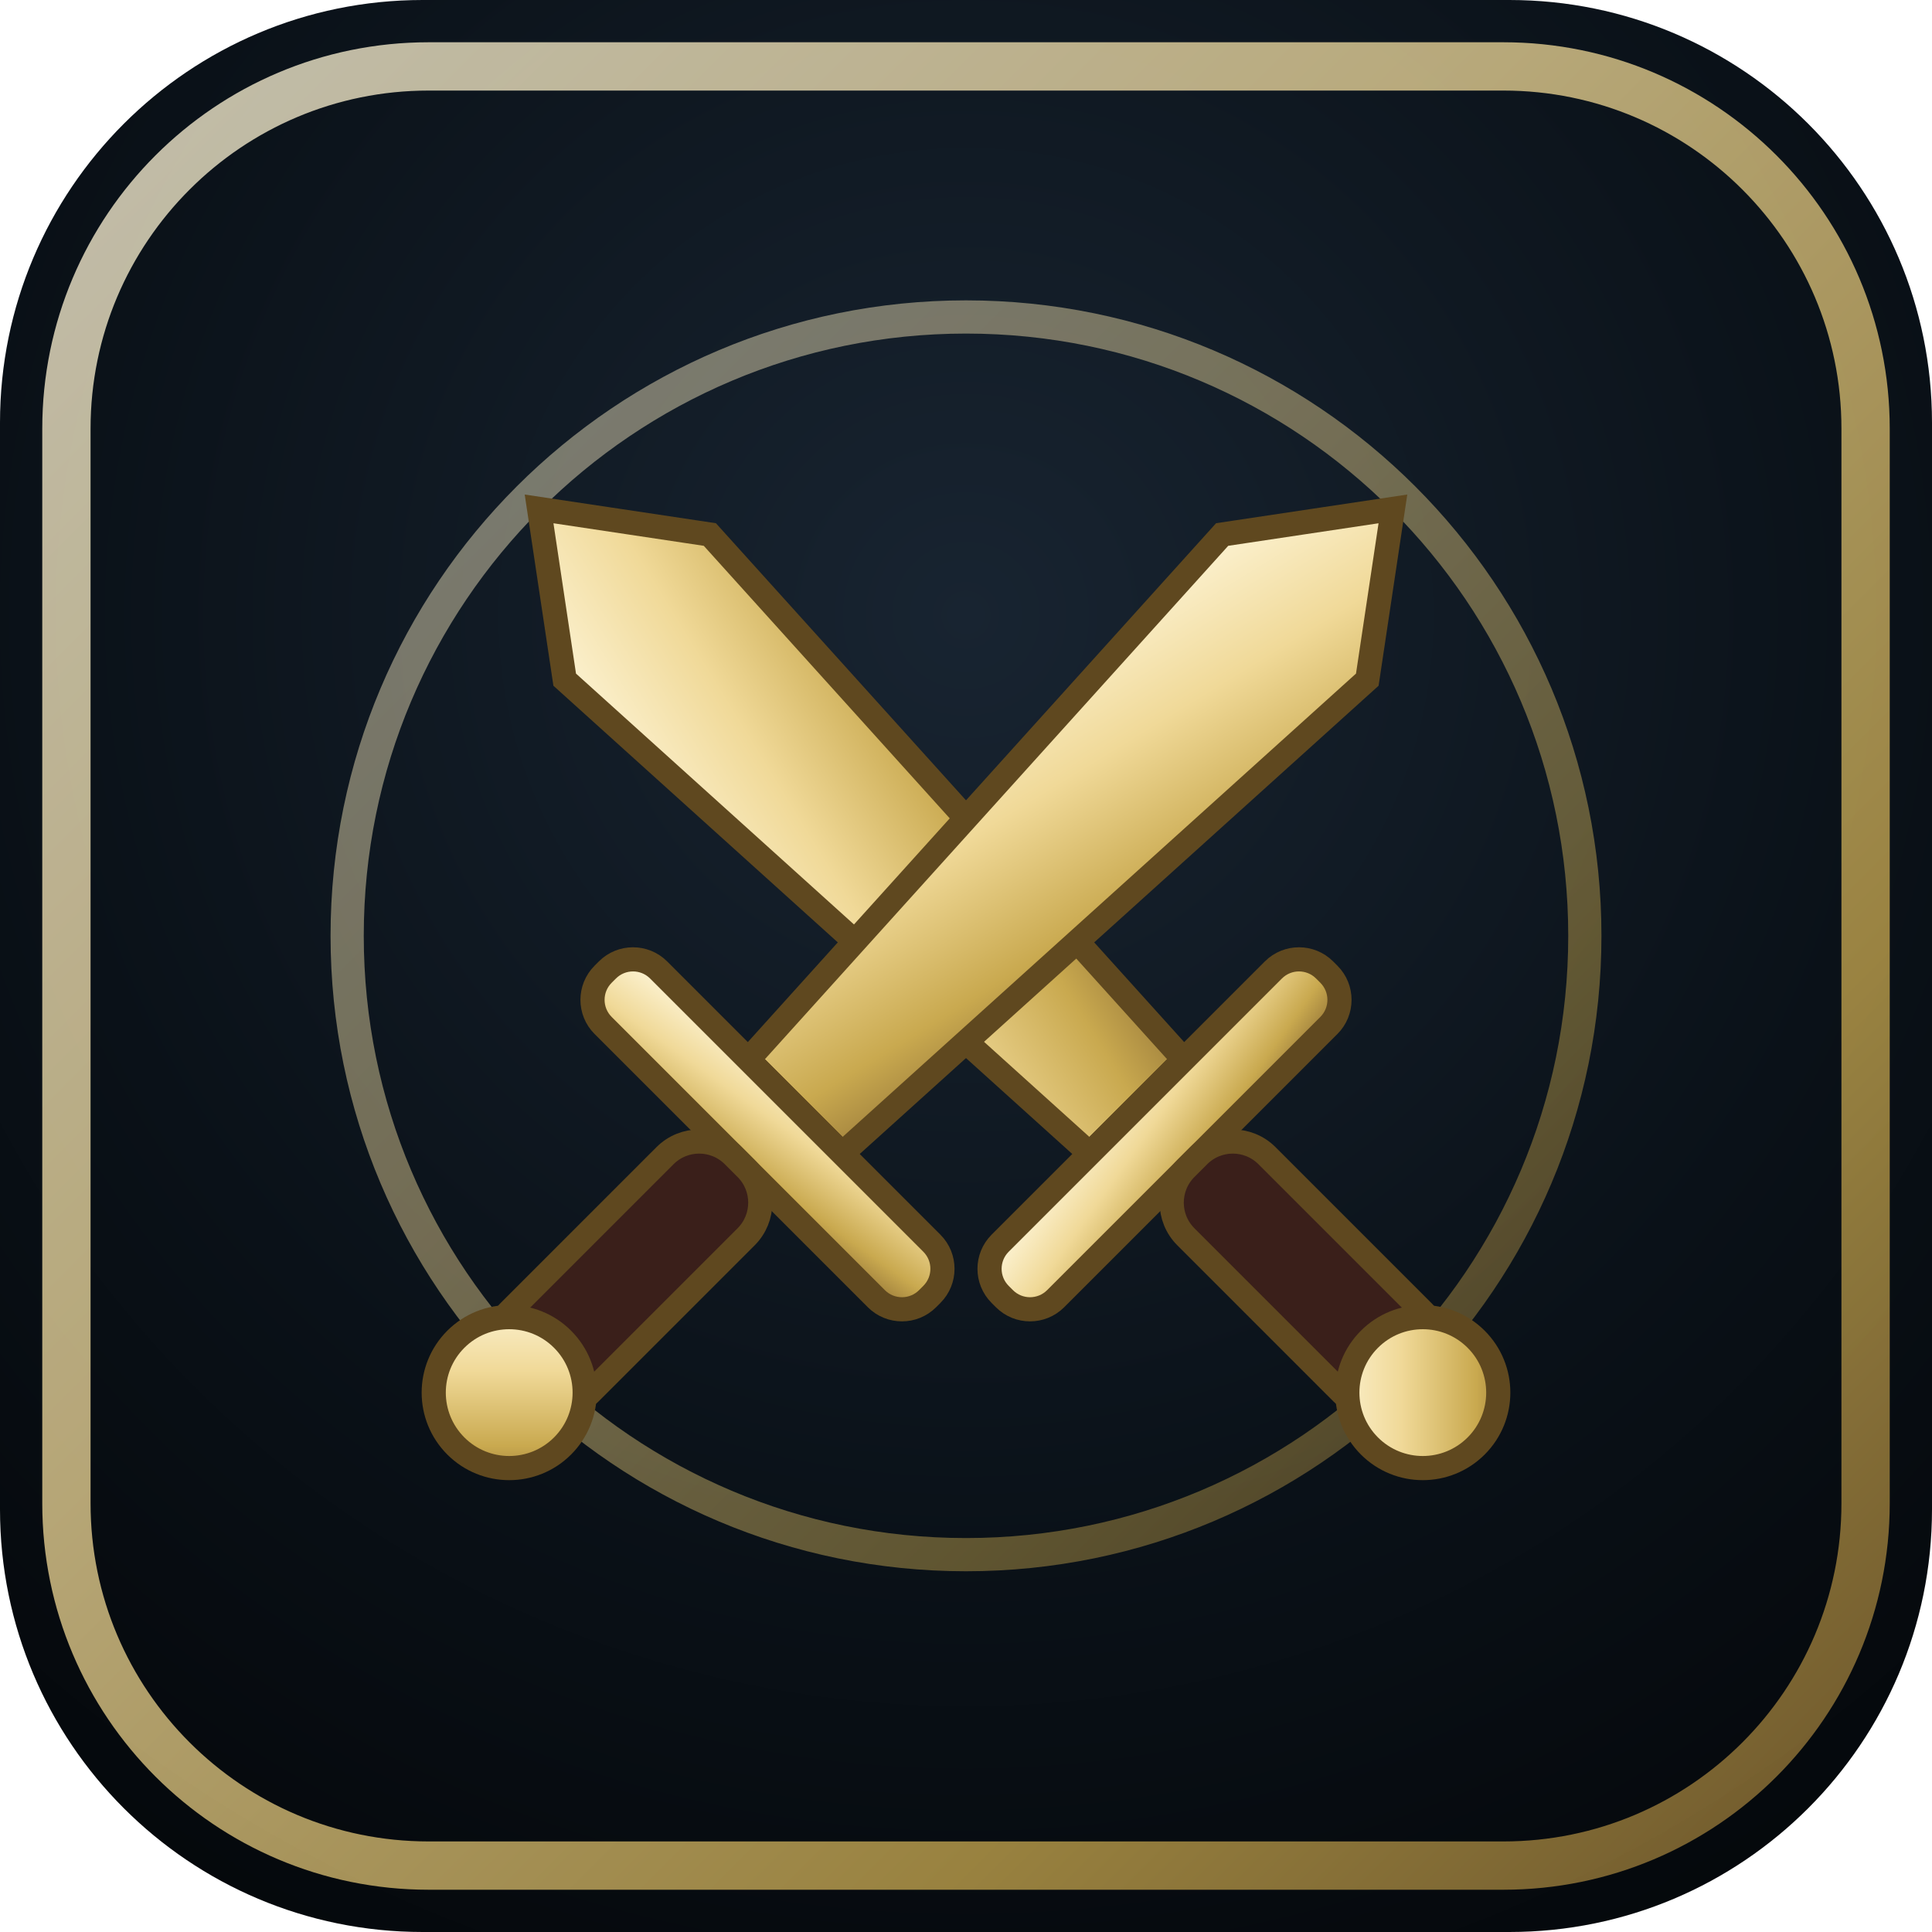
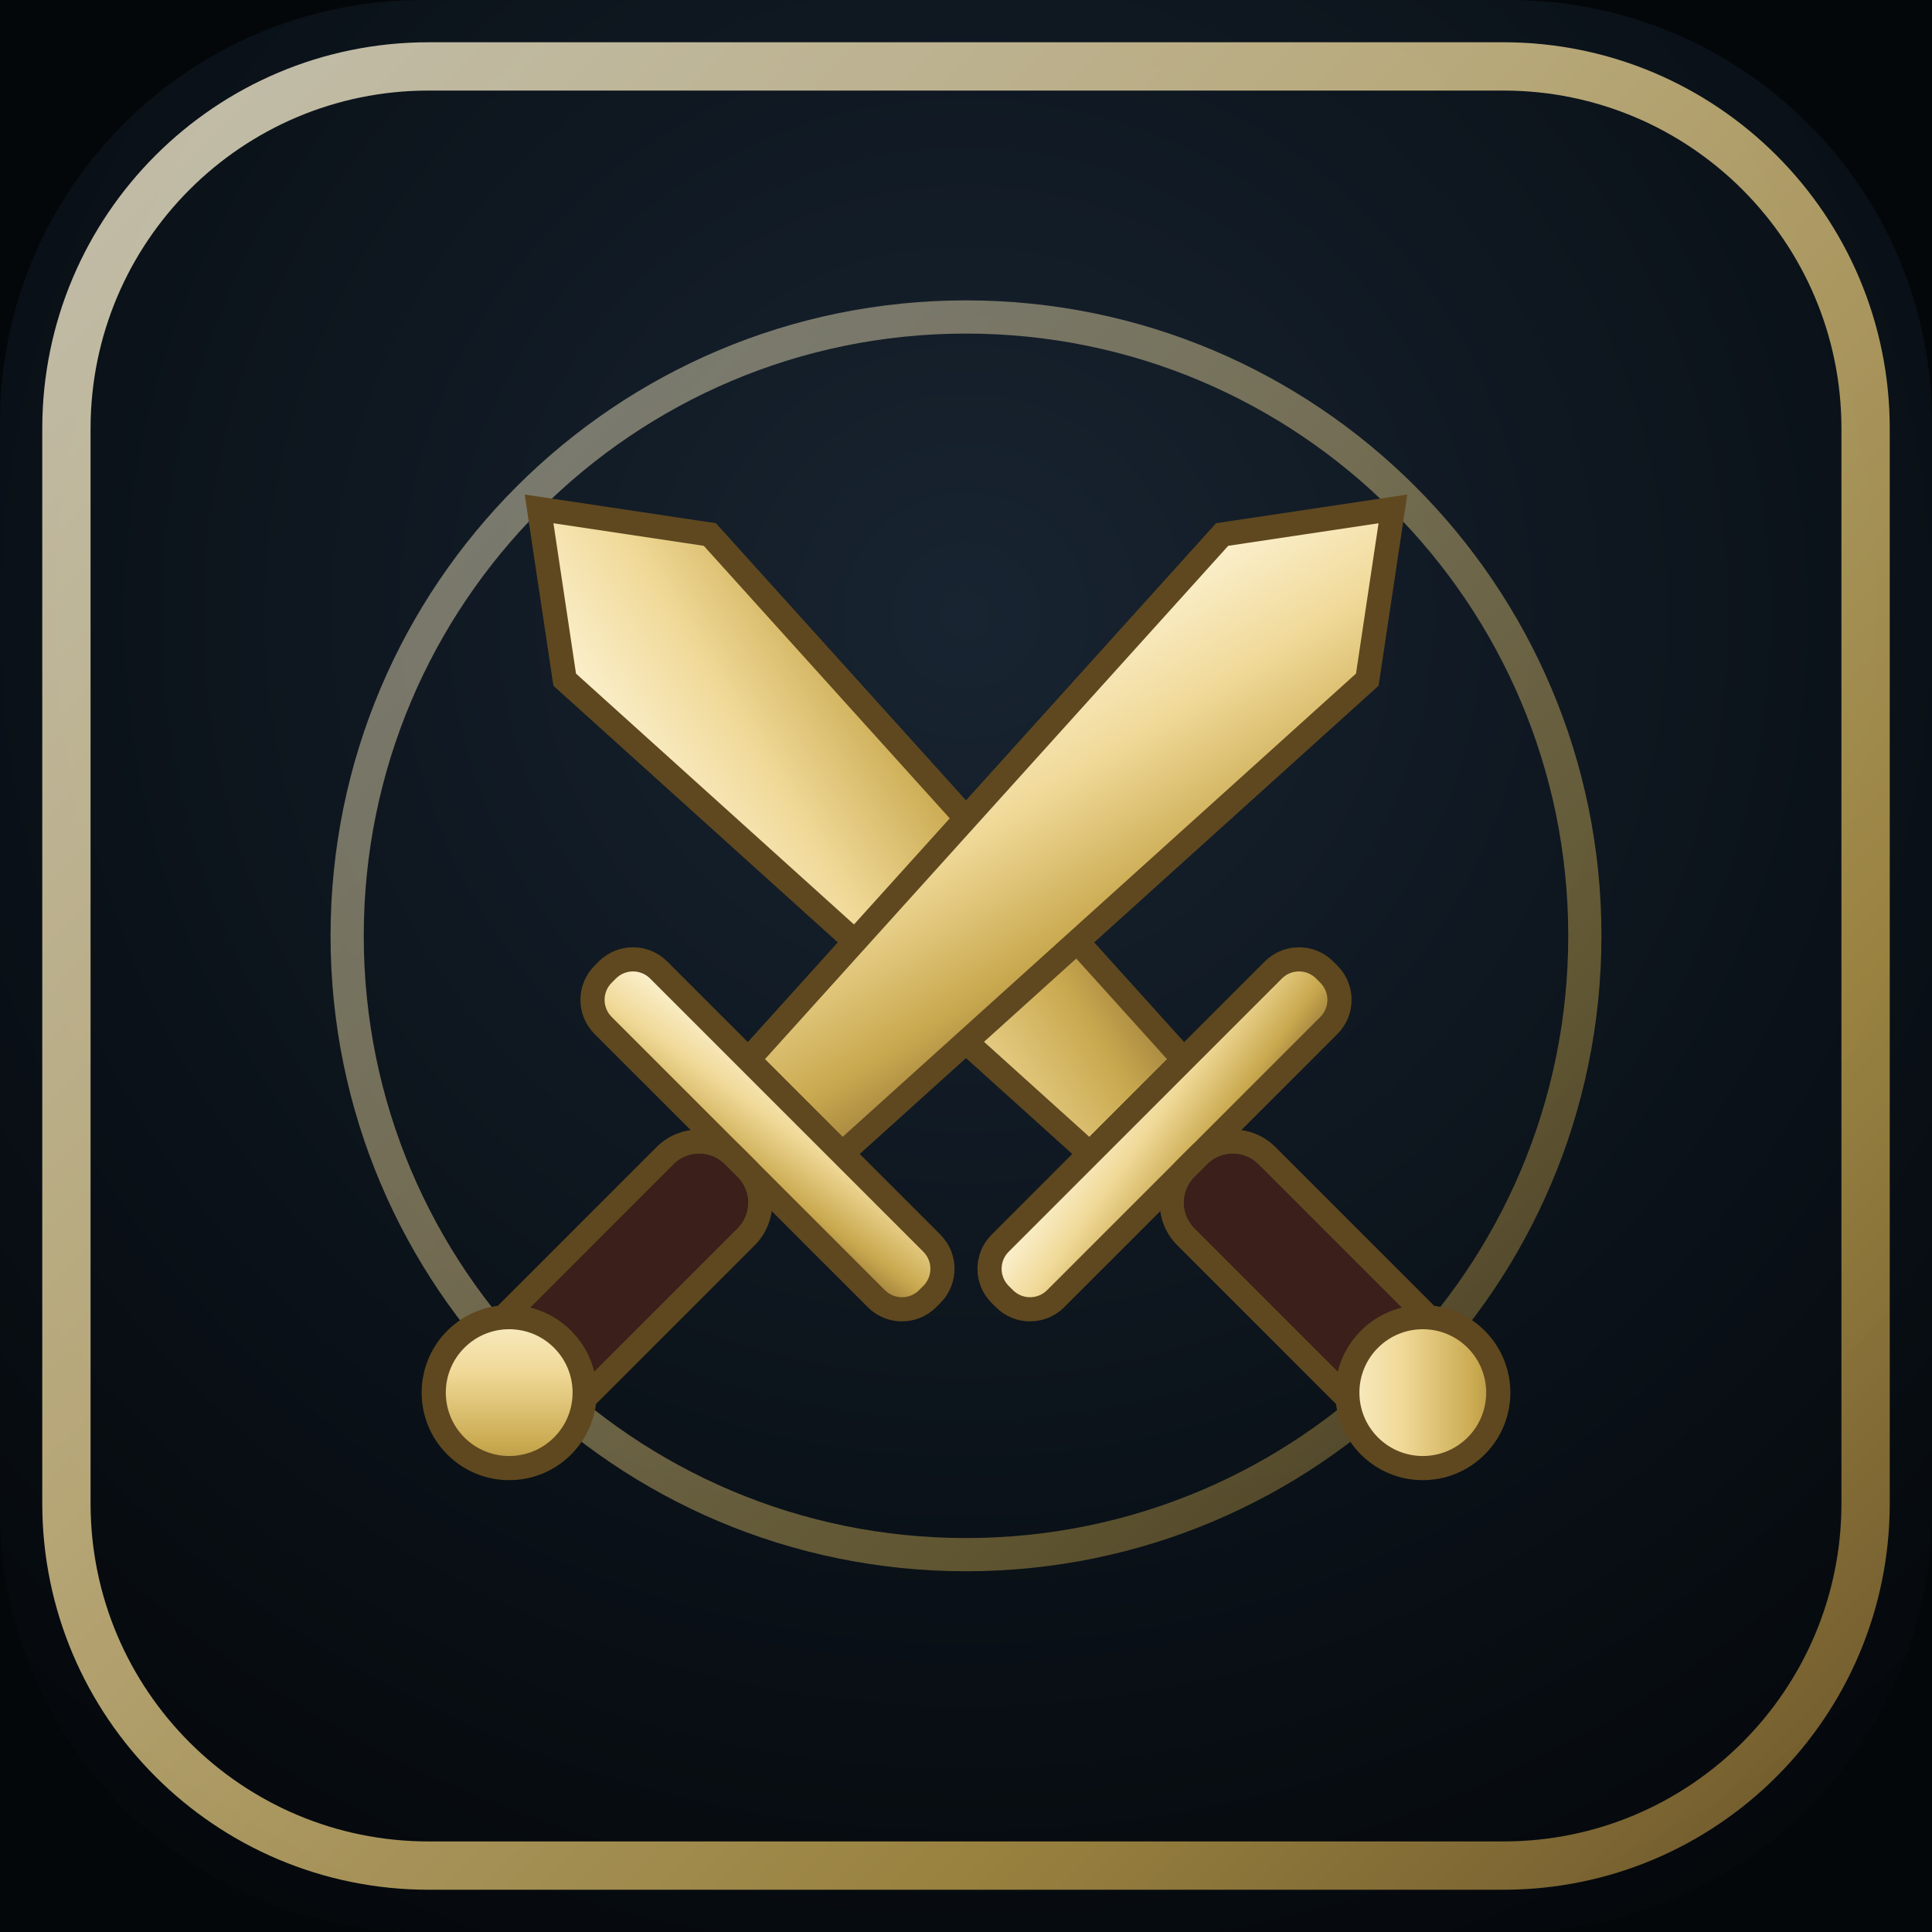
<svg xmlns="http://www.w3.org/2000/svg" width="64" height="64" viewBox="0 0 64 64">
  <defs>
    <radialGradient id="b" cx="50%" cy="32%" r="80%">
      <stop offset="0" stop-color="#182431" />
      <stop offset="0.6" stop-color="#0a1118" />
      <stop offset="1" stop-color="#04070a" />
    </radialGradient>
    <linearGradient id="g" x1="0" y1="0" x2="1" y2="1">
      <stop offset="0" stop-color="#fff8df" />
      <stop offset="0.4" stop-color="#f0d998" />
      <stop offset="0.75" stop-color="#c9a94f" />
      <stop offset="1" stop-color="#8f7035" />
    </linearGradient>
  </defs>
+   <rect width="64" height="64" fill="#04070a" />
  <rect width="64" height="64" rx="14" fill="url(#b)" />
  <rect x="2.2" y="2.2" width="59.6" height="59.6" rx="12" fill="none" stroke="url(#g)" stroke-opacity="0.75" stroke-width="1.6" />
  <circle cx="32" cy="31" r="20.5" fill="none" stroke="url(#g)" stroke-opacity="0.45" stroke-width="1.1" />
  <g transform="translate(32 31)" stroke="#5f481f" stroke-width="0.8">
    <g transform="rotate(-45)">
      <path d="M0,-20 L3.4,-15.4 L2.2,8 L-2.2,8 L-3.4,-15.4 Z" fill="url(#g)" />
      <rect x="-7.6" y="8" width="15.2" height="2.6" rx="1.2" fill="url(#g)" />
      <rect x="-1.9" y="10.6" width="3.8" height="10.5" rx="1.6" fill="#3a1f1a" />
      <circle cx="0" cy="21.4" r="2.5" fill="url(#g)" />
    </g>
    <g transform="rotate(45)">
      <path d="M0,-20 L3.4,-15.4 L2.2,8 L-2.2,8 L-3.4,-15.4 Z" fill="url(#g)" />
      <rect x="-7.6" y="8" width="15.2" height="2.6" rx="1.2" fill="url(#g)" />
      <rect x="-1.9" y="10.6" width="3.8" height="10.5" rx="1.6" fill="#3a1f1a" />
      <circle cx="0" cy="21.4" r="2.5" fill="url(#g)" />
    </g>
  </g>
</svg>
